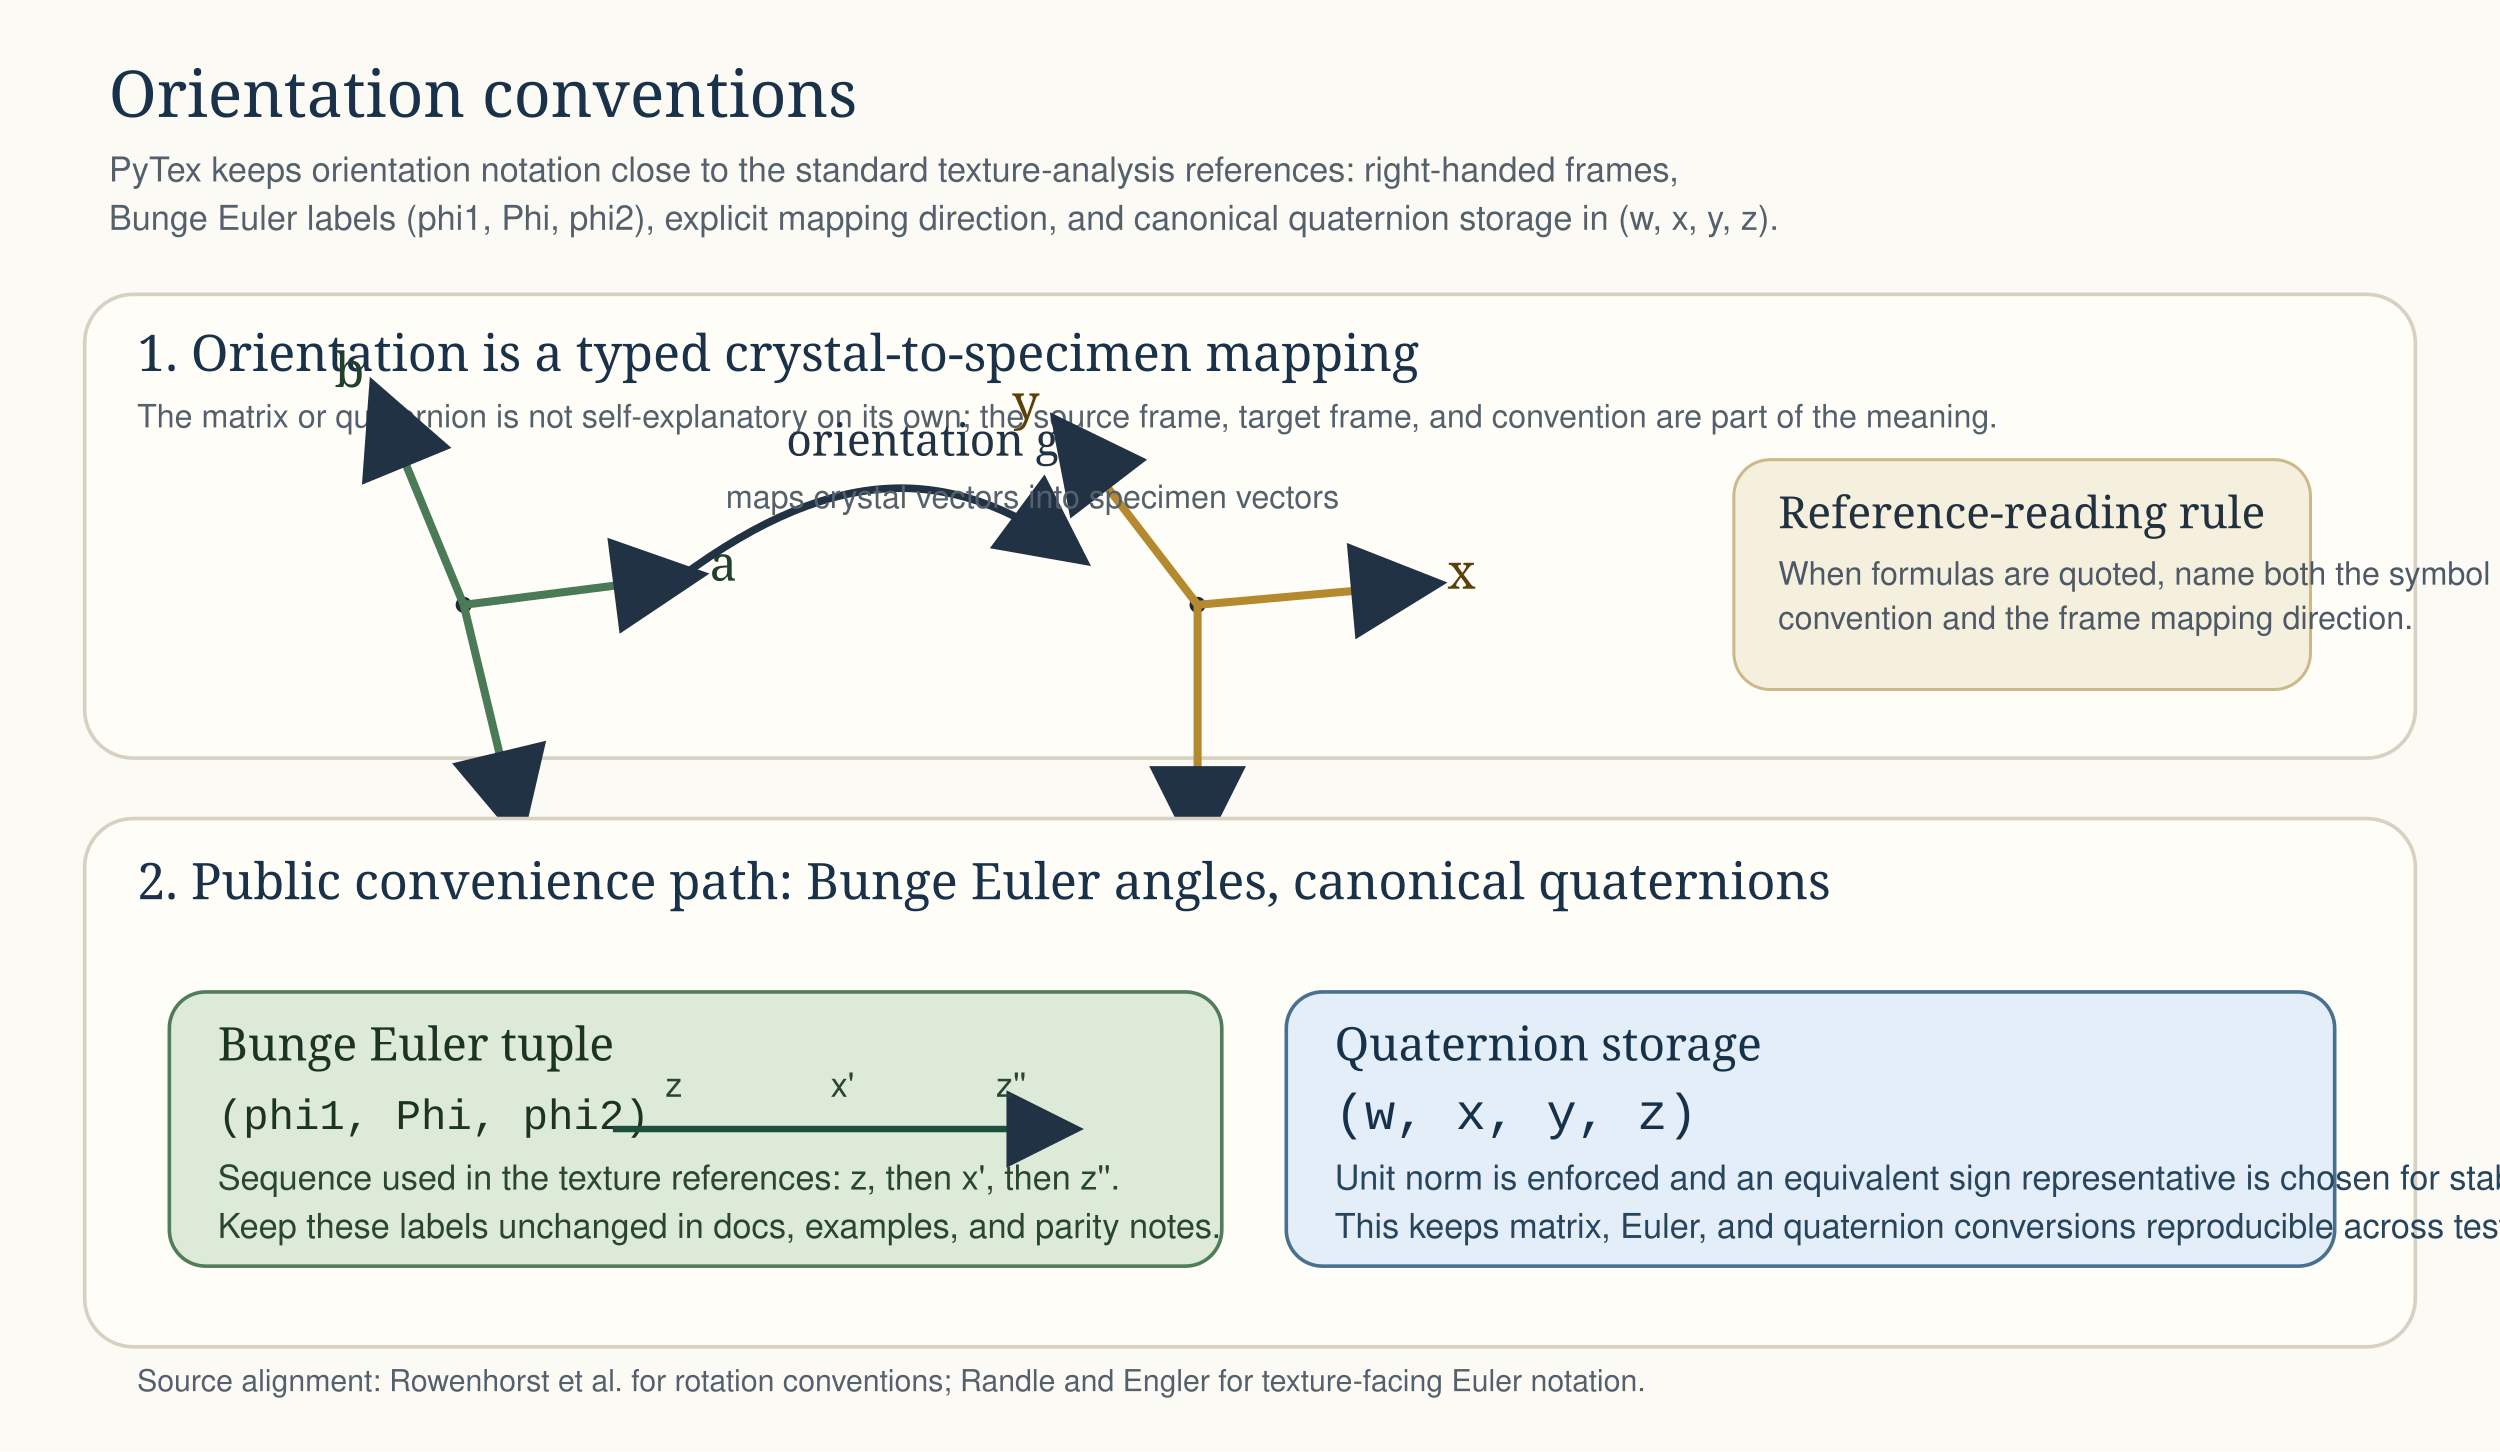
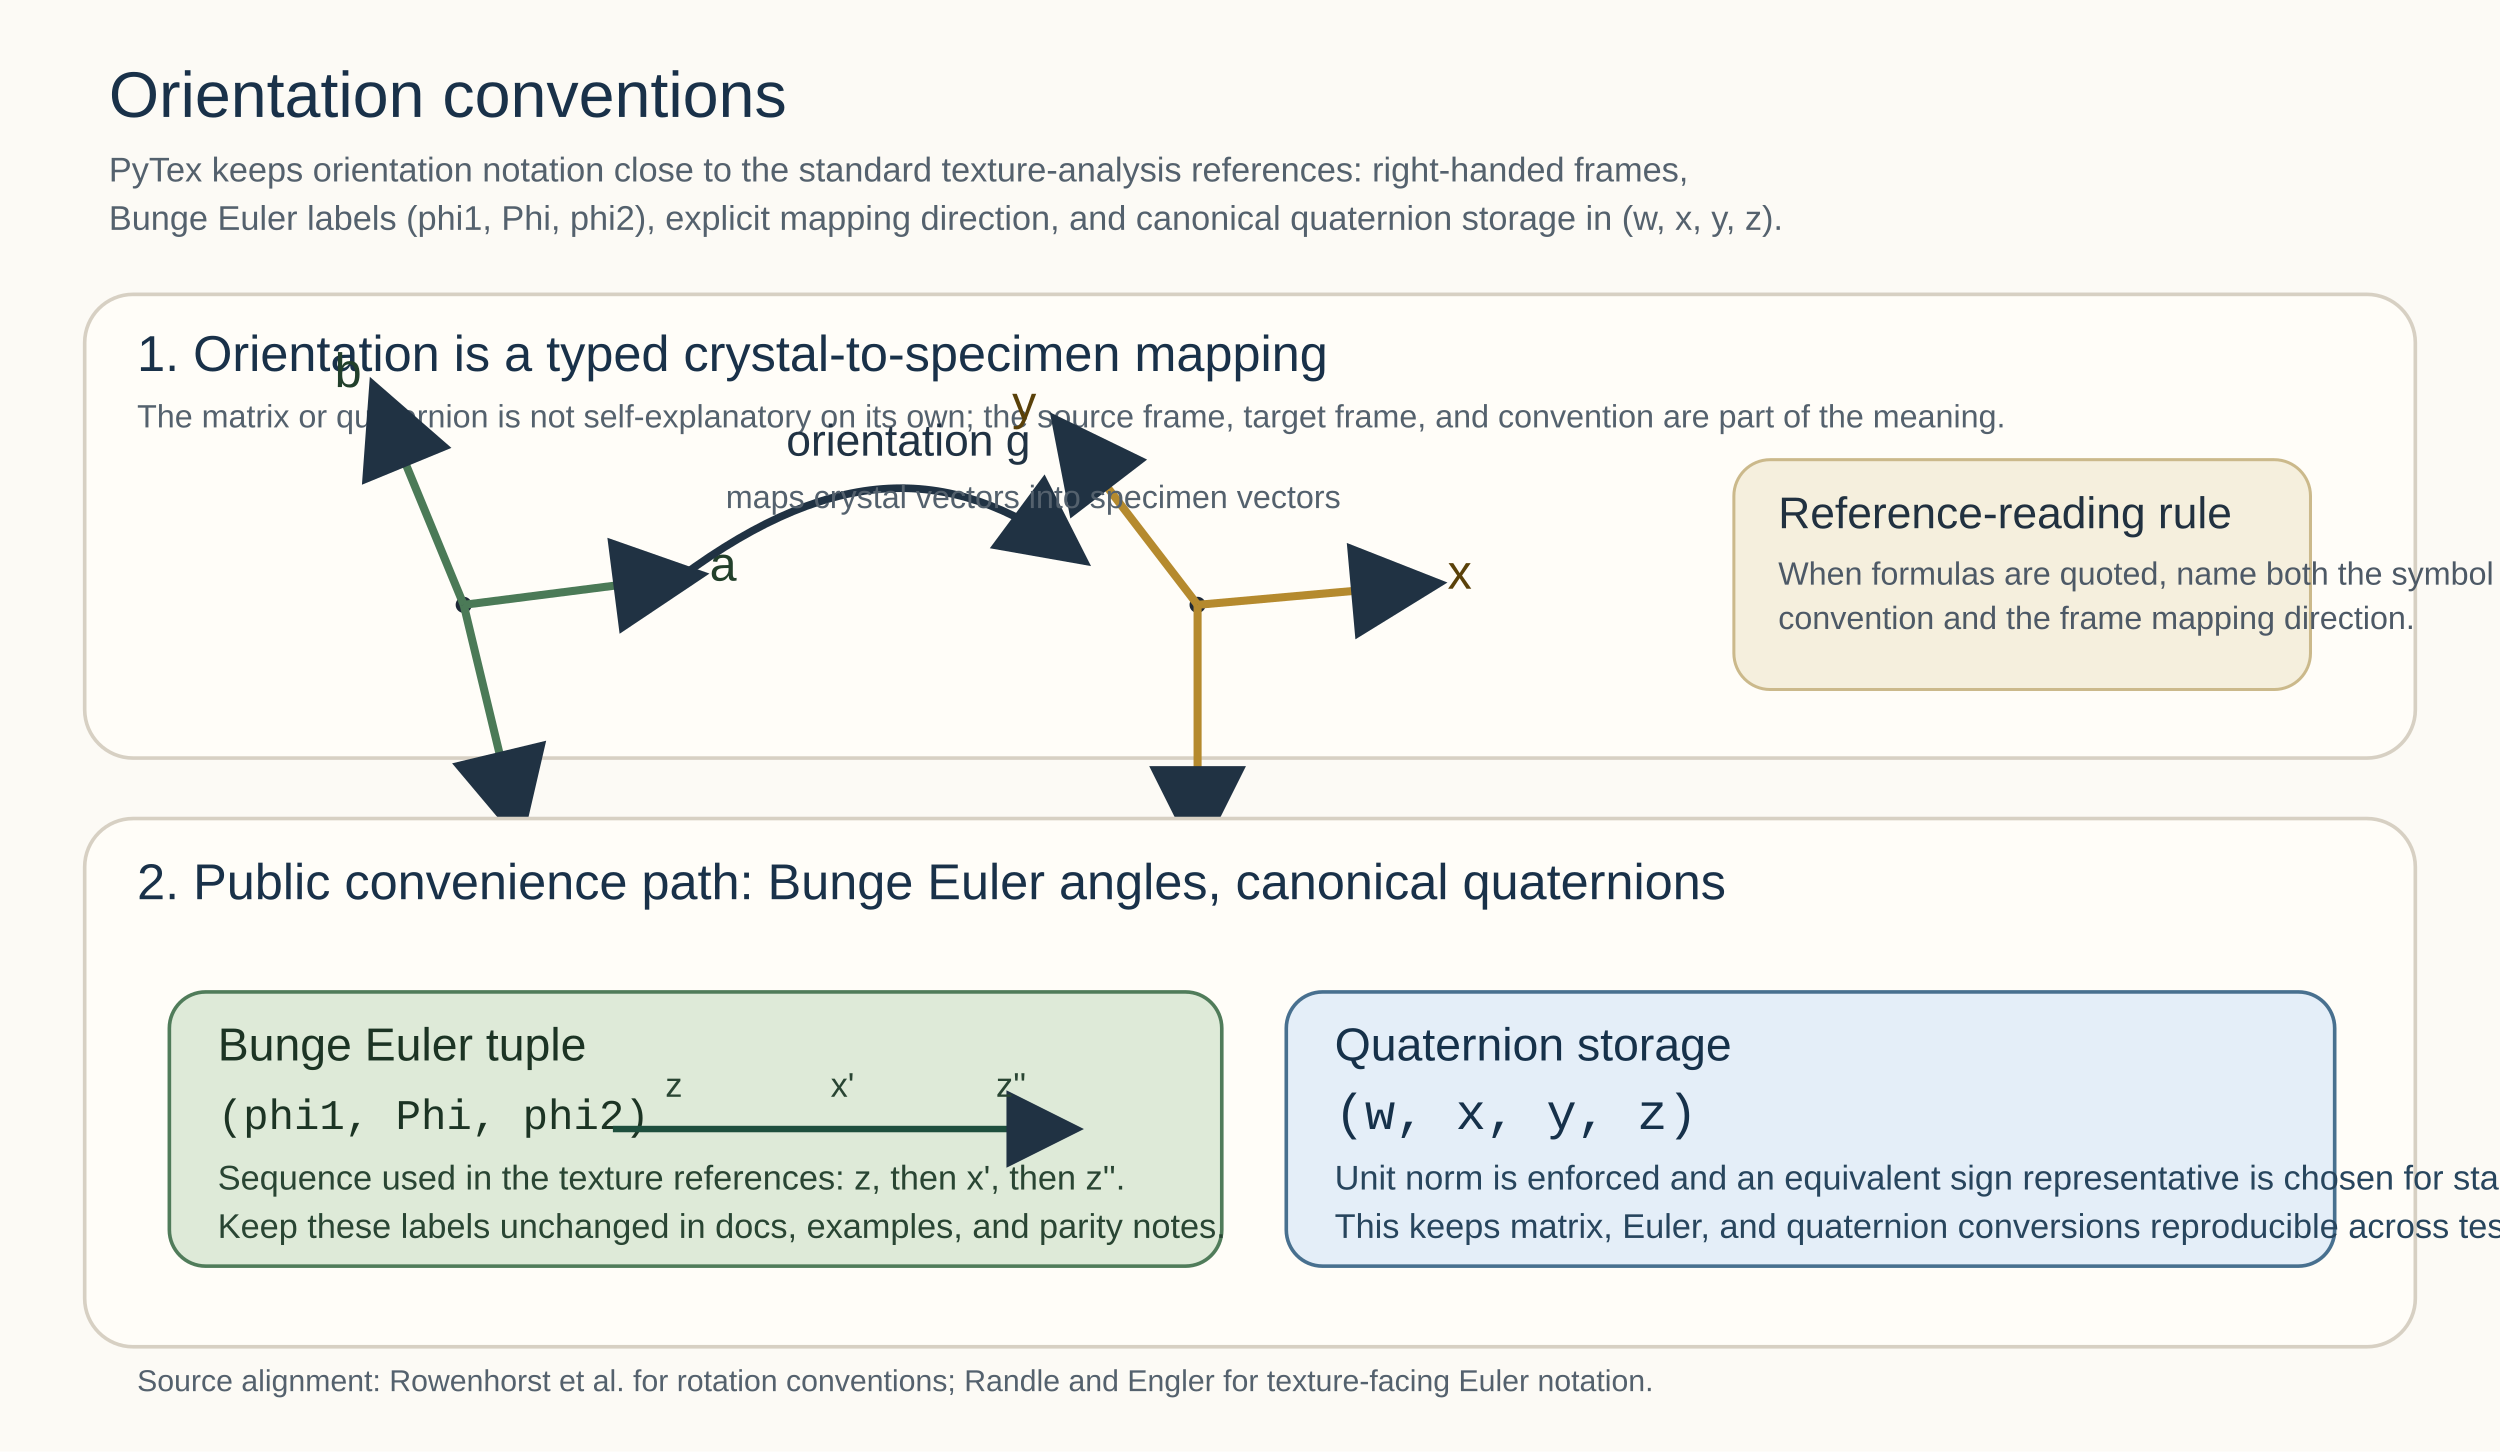
<svg xmlns="http://www.w3.org/2000/svg" width="1240" height="720" viewBox="0 0 1240 720">
  <defs>
    <marker id="arrow" markerWidth="12" markerHeight="12" refX="9" refY="6" orient="auto">
      <path d="M0,0 L12,6 L0,12 z" fill="#203243" />
    </marker>
  </defs>
  <rect width="1240" height="720" fill="#fcfaf5" />
-   <text x="54" y="58" font-size="32" font-family="Georgia, serif" fill="#193149">Orientation conventions</text>
-   <text x="54" y="90" font-size="17" font-family="Helvetica, Arial, sans-serif" fill="#54616d">
+   <text x="54" y="58" font-size="32" font-family="Arial, Helvetica, sans-serif" fill="#193149">Orientation conventions</text>
+   <text x="54" y="90" font-size="17" font-family="Arial, Helvetica, sans-serif" fill="#54616d">
    PyTex keeps orientation notation close to the standard texture-analysis references: right-handed frames,
  </text>
-   <text x="54" y="114" font-size="17" font-family="Helvetica, Arial, sans-serif" fill="#54616d">
+   <text x="54" y="114" font-size="17" font-family="Arial, Helvetica, sans-serif" fill="#54616d">
    Bunge Euler labels (phi1, Phi, phi2), explicit mapping direction, and canonical quaternion storage in (w, x, y, z).
  </text>
  <rect x="42" y="146" width="1156" height="230" rx="24" fill="#fffdf8" stroke="#d7d0c3" stroke-width="1.8" />
-   <text x="68" y="184" font-size="25" font-family="Georgia, serif" fill="#193149">1. Orientation is a typed crystal-to-specimen mapping</text>
-   <text x="68" y="212" font-size="16" font-family="Helvetica, Arial, sans-serif" fill="#54616d">
+   <text x="68" y="184" font-size="25" font-family="Arial, Helvetica, sans-serif" fill="#193149">1. Orientation is a typed crystal-to-specimen mapping</text>
+   <text x="68" y="212" font-size="16" font-family="Arial, Helvetica, sans-serif" fill="#54616d">
    The matrix or quaternion is not self-explanatory on its own; the source frame, target frame, and convention are part of the meaning.
  </text>
  <g transform="translate(230,300)">
    <circle cx="0" cy="0" r="4" fill="#1e2937" />
    <line x1="0" y1="0" x2="110" y2="-14" stroke="#4b7a57" stroke-width="4" marker-end="url(#arrow)" />
    <line x1="0" y1="0" x2="-42" y2="-102" stroke="#4b7a57" stroke-width="4" marker-end="url(#arrow)" />
    <line x1="0" y1="0" x2="26" y2="108" stroke="#4b7a57" stroke-width="4" marker-end="url(#arrow)" />
-     <text x="122" y="-12" font-size="24" font-family="Georgia, serif" fill="#22402b">a</text>
-     <text x="-64" y="-108" font-size="24" font-family="Georgia, serif" fill="#22402b">b</text>
-     <text x="38" y="130" font-size="24" font-family="Georgia, serif" fill="#22402b">c</text>
-     <text x="-52" y="160" font-size="23" font-family="Georgia, serif" fill="#22402b">crystal frame</text>
+     <text x="122" y="-12" font-size="24" font-family="Arial, Helvetica, sans-serif" fill="#22402b">a</text>
+     <text x="-64" y="-108" font-size="24" font-family="Arial, Helvetica, sans-serif" fill="#22402b">b</text>
+     <text x="38" y="130" font-size="24" font-family="Arial, Helvetica, sans-serif" fill="#22402b">c</text>
+     <text x="-52" y="160" font-size="23" font-family="Arial, Helvetica, sans-serif" fill="#22402b">crystal frame</text>
  </g>
  <g transform="translate(594,300)">
    <circle cx="0" cy="0" r="4" fill="#1e2937" />
    <line x1="0" y1="0" x2="112" y2="-10" stroke="#b58a2e" stroke-width="4" marker-end="url(#arrow)" />
    <line x1="0" y1="0" x2="-66" y2="-86" stroke="#b58a2e" stroke-width="4" marker-end="url(#arrow)" />
    <line x1="0" y1="0" x2="0" y2="116" stroke="#b58a2e" stroke-width="4" marker-end="url(#arrow)" />
-     <text x="124" y="-8" font-size="24" font-family="Georgia, serif" fill="#5a4109">x</text>
-     <text x="-92" y="-92" font-size="24" font-family="Georgia, serif" fill="#5a4109">y</text>
-     <text x="12" y="138" font-size="24" font-family="Georgia, serif" fill="#5a4109">z</text>
-     <text x="-60" y="160" font-size="23" font-family="Georgia, serif" fill="#5a4109">specimen frame</text>
+     <text x="124" y="-8" font-size="24" font-family="Arial, Helvetica, sans-serif" fill="#5a4109">x</text>
+     <text x="-92" y="-92" font-size="24" font-family="Arial, Helvetica, sans-serif" fill="#5a4109">y</text>
+     <text x="12" y="138" font-size="24" font-family="Arial, Helvetica, sans-serif" fill="#5a4109">z</text>
+     <text x="-60" y="160" font-size="23" font-family="Arial, Helvetica, sans-serif" fill="#5a4109">specimen frame</text>
  </g>
  <path d="M330 292 C410 230, 470 228, 532 274" fill="none" stroke="#203243" stroke-width="3.8" marker-end="url(#arrow)" />
-   <text x="390" y="226" font-size="22" font-family="Georgia, serif" fill="#203243">orientation g</text>
-   <text x="360" y="252" font-size="16" font-family="Helvetica, Arial, sans-serif" fill="#54616d">maps crystal vectors into specimen vectors</text>
+   <text x="390" y="226" font-size="22" font-family="Arial, Helvetica, sans-serif" fill="#203243">orientation g</text>
+   <text x="360" y="252" font-size="16" font-family="Arial, Helvetica, sans-serif" fill="#54616d">maps crystal vectors into specimen vectors</text>
  <g transform="translate(860,228)">
    <rect x="0" y="0" width="286" height="114" rx="18" fill="#f5efdd" stroke="#cbb98b" stroke-width="1.5" />
-     <text x="22" y="34" font-size="22" font-family="Georgia, serif" fill="#213140">Reference-reading rule</text>
-     <text x="22" y="62" font-size="16" font-family="Helvetica, Arial, sans-serif" fill="#4d5966">
+     <text x="22" y="34" font-size="22" font-family="Arial, Helvetica, sans-serif" fill="#213140">Reference-reading rule</text>
+     <text x="22" y="62" font-size="16" font-family="Arial, Helvetica, sans-serif" fill="#4d5966">
      When formulas are quoted, name both the symbol
    </text>
-     <text x="22" y="84" font-size="16" font-family="Helvetica, Arial, sans-serif" fill="#4d5966">
+     <text x="22" y="84" font-size="16" font-family="Arial, Helvetica, sans-serif" fill="#4d5966">
      convention and the frame mapping direction.
    </text>
  </g>
  <rect x="42" y="406" width="1156" height="262" rx="24" fill="#fffdf8" stroke="#d7d0c3" stroke-width="1.8" />
-   <text x="68" y="446" font-size="25" font-family="Georgia, serif" fill="#193149">2. Public convenience path: Bunge Euler angles, canonical quaternions</text>
+   <text x="68" y="446" font-size="25" font-family="Arial, Helvetica, sans-serif" fill="#193149">2. Public convenience path: Bunge Euler angles, canonical quaternions</text>
  <g transform="translate(84,492)">
    <rect x="0" y="0" width="522" height="136" rx="18" fill="#deead8" stroke="#507c5a" stroke-width="1.8" />
-     <text x="24" y="34" font-size="23" font-family="Georgia, serif" fill="#1c3424">Bunge Euler tuple</text>
+     <text x="24" y="34" font-size="23" font-family="Arial, Helvetica, sans-serif" fill="#1c3424">Bunge Euler tuple</text>
    <text x="24" y="68" font-size="21" font-family="Courier New, monospace" fill="#1c3424">(phi1, Phi, phi2)</text>
-     <text x="24" y="98" font-size="17" font-family="Helvetica, Arial, sans-serif" fill="#294533">
+     <text x="24" y="98" font-size="17" font-family="Arial, Helvetica, sans-serif" fill="#294533">
      Sequence used in the texture references: z, then x', then z''.
    </text>
-     <text x="24" y="122" font-size="17" font-family="Helvetica, Arial, sans-serif" fill="#294533">
+     <text x="24" y="122" font-size="17" font-family="Arial, Helvetica, sans-serif" fill="#294533">
      Keep these labels unchanged in docs, examples, and parity notes.
    </text>
  </g>
  <g transform="translate(638,492)">
    <rect x="0" y="0" width="520" height="136" rx="18" fill="#e4eef8" stroke="#48708f" stroke-width="1.8" />
-     <text x="24" y="34" font-size="23" font-family="Georgia, serif" fill="#16314a">Quaternion storage</text>
+     <text x="24" y="34" font-size="23" font-family="Arial, Helvetica, sans-serif" fill="#16314a">Quaternion storage</text>
    <text x="24" y="68" font-size="25" font-family="Courier New, monospace" fill="#16314a">(w, x, y, z)</text>
-     <text x="24" y="98" font-size="17" font-family="Helvetica, Arial, sans-serif" fill="#27455d">
+     <text x="24" y="98" font-size="17" font-family="Arial, Helvetica, sans-serif" fill="#27455d">
      Unit norm is enforced and an equivalent sign representative is chosen for stability.
    </text>
-     <text x="24" y="122" font-size="17" font-family="Helvetica, Arial, sans-serif" fill="#27455d">
+     <text x="24" y="122" font-size="17" font-family="Arial, Helvetica, sans-serif" fill="#27455d">
      This keeps matrix, Euler, and quaternion conversions reproducible across tests.
    </text>
  </g>
  <line x1="304" y1="560" x2="528" y2="560" stroke="#1e4f3d" stroke-width="3.2" marker-end="url(#arrow)" />
-   <text x="330" y="544" font-size="17" font-family="Helvetica, Arial, sans-serif" fill="#294533">z</text>
-   <text x="412" y="544" font-size="17" font-family="Helvetica, Arial, sans-serif" fill="#294533">x'</text>
-   <text x="494" y="544" font-size="17" font-family="Helvetica, Arial, sans-serif" fill="#294533">z''</text>
-   <text x="68" y="690" font-size="15" font-family="Helvetica, Arial, sans-serif" fill="#54616d">
+   <text x="330" y="544" font-size="17" font-family="Arial, Helvetica, sans-serif" fill="#294533">z</text>
+   <text x="412" y="544" font-size="17" font-family="Arial, Helvetica, sans-serif" fill="#294533">x'</text>
+   <text x="494" y="544" font-size="17" font-family="Arial, Helvetica, sans-serif" fill="#294533">z''</text>
+   <text x="68" y="690" font-size="15" font-family="Arial, Helvetica, sans-serif" fill="#54616d">
    Source alignment: Rowenhorst et al. for rotation conventions; Randle and Engler for texture-facing Euler notation.
  </text>
</svg>
